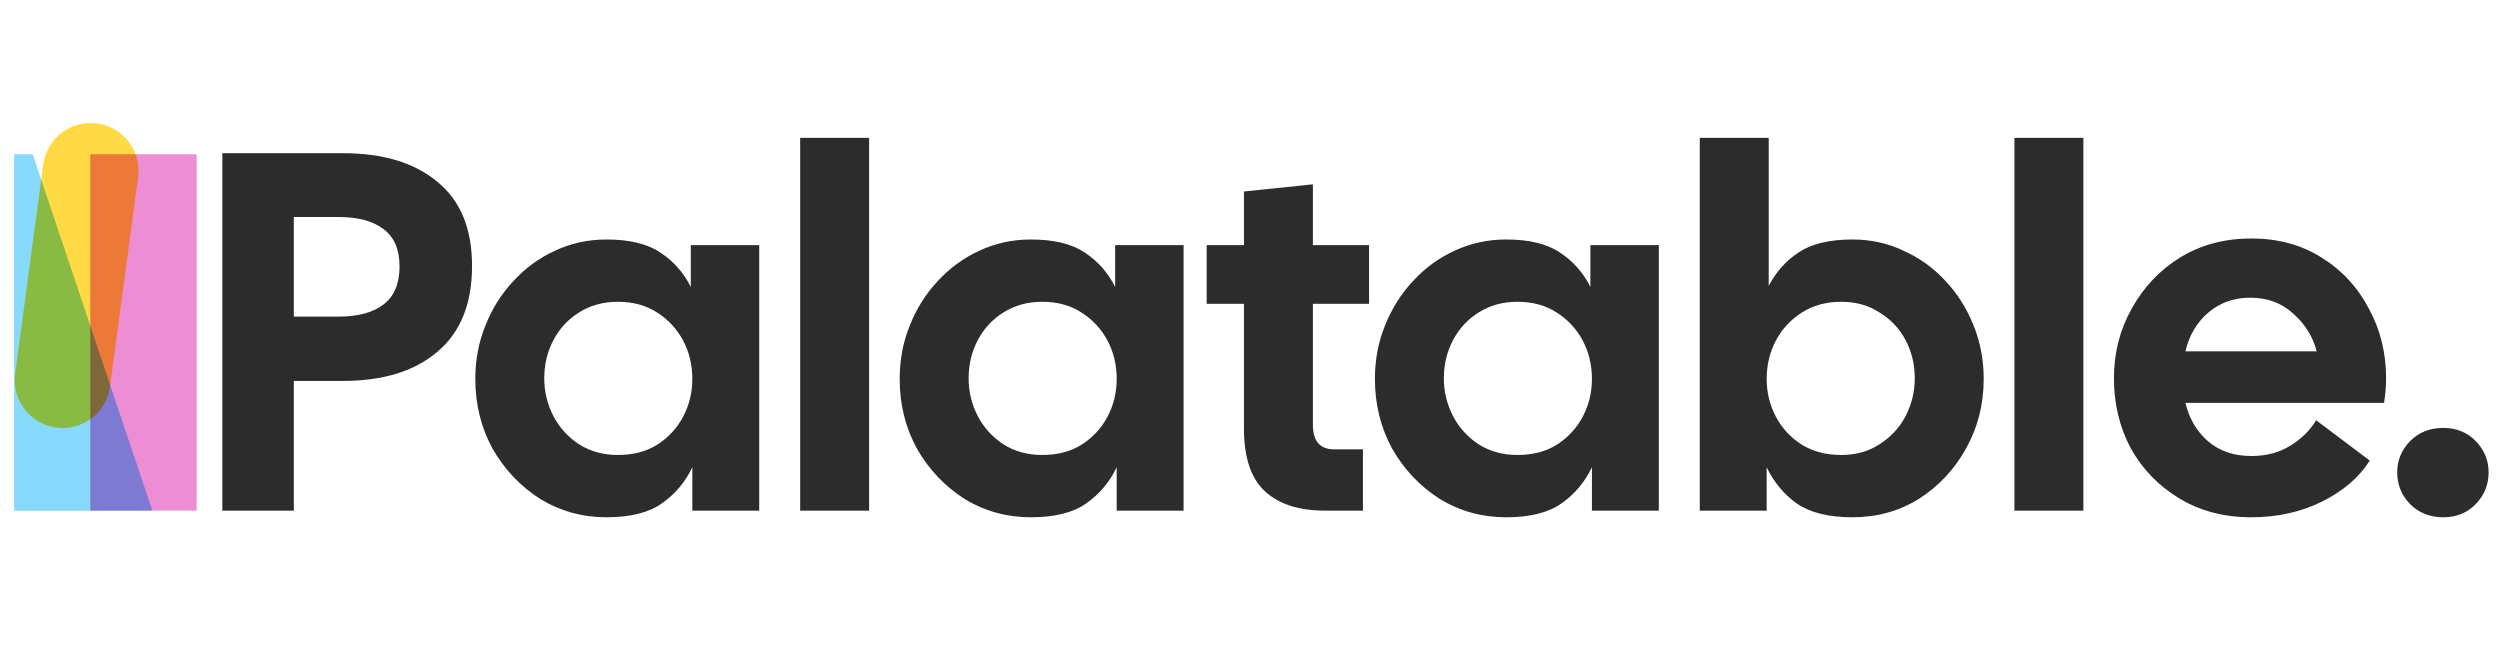
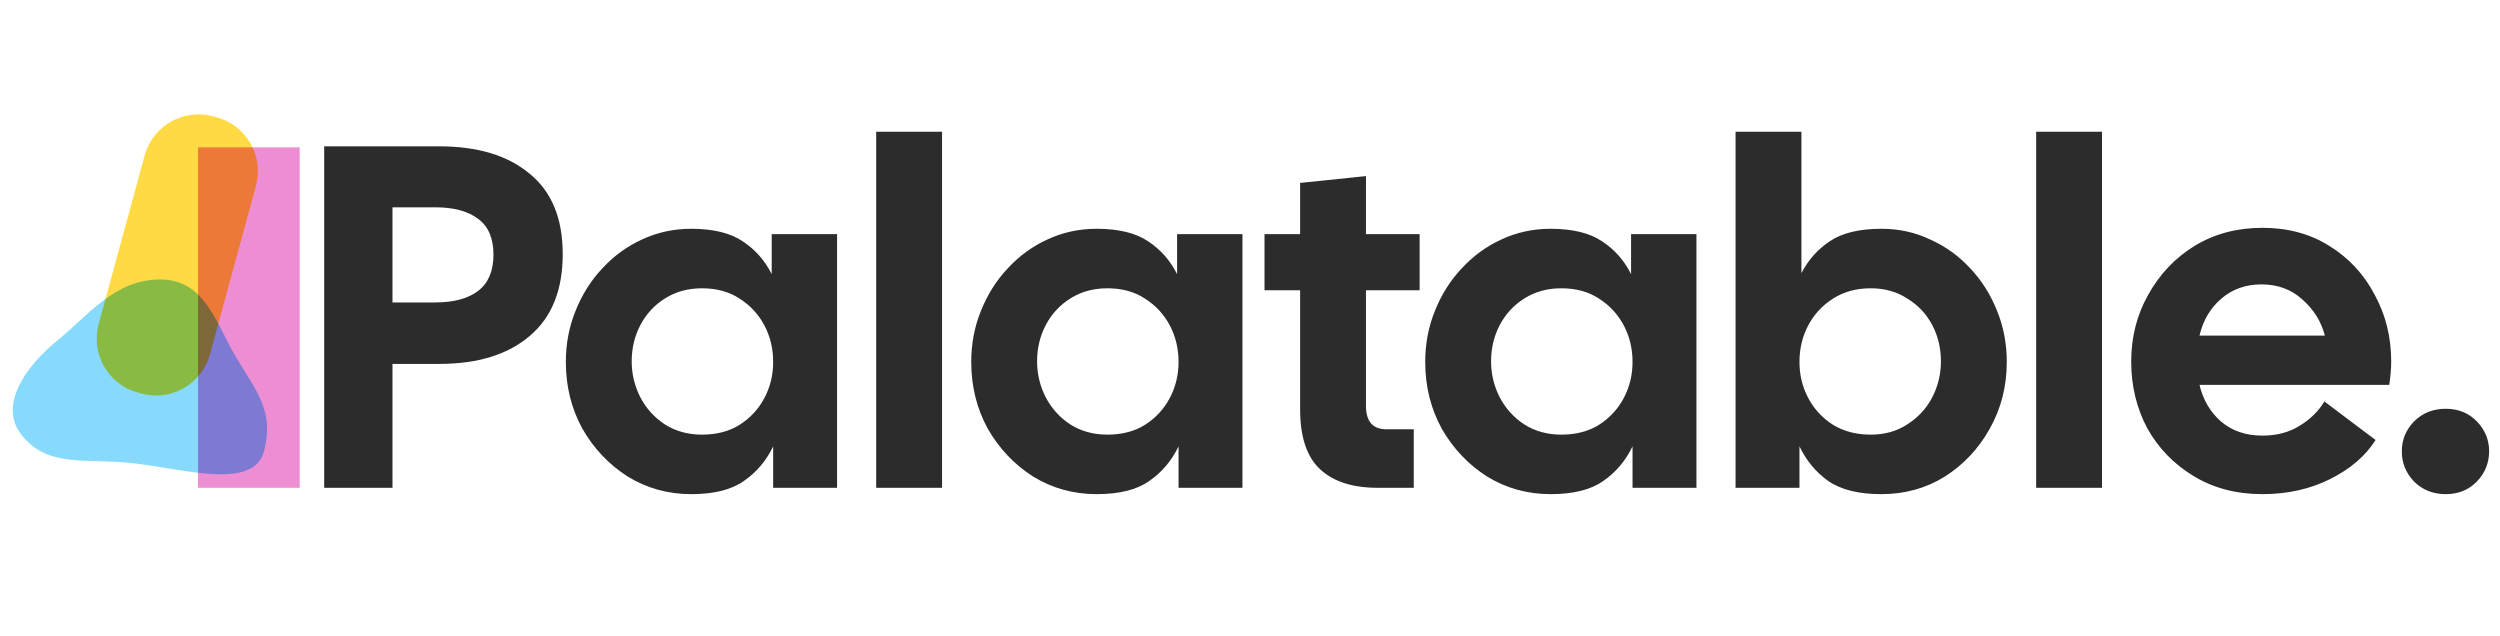
- <svg xmlns="http://www.w3.org/2000/svg" width="470" height="125" viewBox="0 0 470 125" fill="none">
-   <path d="M41.8 96V28.8H64.456C72.008 28.8 77.928 30.592 82.216 34.176C86.568 37.696 88.744 42.976 88.744 50.016C88.744 57.12 86.568 62.496 82.216 66.144C77.928 69.792 72.008 71.616 64.456 71.616H55.24V96H41.8ZM55.24 59.52H63.688C67.336 59.52 70.152 58.752 72.136 57.216C74.12 55.68 75.112 53.312 75.112 50.112C75.112 46.912 74.12 44.576 72.136 43.104C70.152 41.568 67.336 40.8 63.688 40.8H55.24V59.52ZM114.03 97.248C109.486 97.248 105.326 96.096 101.549 93.792C97.838 91.424 94.862 88.288 92.621 84.384C90.445 80.416 89.358 76.032 89.358 71.232C89.358 67.648 89.998 64.288 91.278 61.152C92.558 57.952 94.317 55.168 96.558 52.8C98.797 50.368 101.39 48.48 104.334 47.136C107.342 45.728 110.574 45.024 114.03 45.024C118.382 45.024 121.774 45.856 124.206 47.52C126.638 49.12 128.526 51.264 129.87 53.952V46.08H142.734V96H130.158V87.84C128.814 90.656 126.894 92.928 124.398 94.656C121.966 96.384 118.51 97.248 114.03 97.248ZM116.142 85.536C119.022 85.536 121.486 84.896 123.534 83.616C125.646 82.272 127.278 80.512 128.43 78.336C129.582 76.16 130.158 73.792 130.158 71.232C130.158 68.608 129.582 66.208 128.43 64.032C127.278 61.856 125.646 60.096 123.534 58.752C121.486 57.408 119.022 56.736 116.142 56.736C113.39 56.736 110.958 57.408 108.846 58.752C106.798 60.032 105.198 61.76 104.046 63.936C102.894 66.112 102.318 68.512 102.318 71.136C102.318 73.632 102.894 76 104.046 78.24C105.198 80.416 106.798 82.176 108.846 83.52C110.958 84.864 113.39 85.536 116.142 85.536ZM150.434 96V25.92H163.394V96H150.434ZM193.811 97.248C189.267 97.248 185.107 96.096 181.331 93.792C177.619 91.424 174.643 88.288 172.403 84.384C170.227 80.416 169.139 76.032 169.139 71.232C169.139 67.648 169.779 64.288 171.059 61.152C172.339 57.952 174.099 55.168 176.339 52.8C178.579 50.368 181.171 48.48 184.115 47.136C187.123 45.728 190.355 45.024 193.811 45.024C198.163 45.024 201.555 45.856 203.987 47.52C206.419 49.12 208.307 51.264 209.651 53.952V46.08H222.515V96H209.939V87.84C208.595 90.656 206.675 92.928 204.179 94.656C201.747 96.384 198.291 97.248 193.811 97.248ZM195.923 85.536C198.803 85.536 201.267 84.896 203.315 83.616C205.427 82.272 207.059 80.512 208.211 78.336C209.363 76.16 209.939 73.792 209.939 71.232C209.939 68.608 209.363 66.208 208.211 64.032C207.059 61.856 205.427 60.096 203.315 58.752C201.267 57.408 198.803 56.736 195.923 56.736C193.171 56.736 190.739 57.408 188.627 58.752C186.579 60.032 184.979 61.76 183.827 63.936C182.675 66.112 182.099 68.512 182.099 71.136C182.099 73.632 182.675 76 183.827 78.24C184.979 80.416 186.579 82.176 188.627 83.52C190.739 84.864 193.171 85.536 195.923 85.536ZM249.127 96C244.199 96 240.423 94.784 237.799 92.352C235.175 89.92 233.863 85.984 233.863 80.544V57.12H226.855V46.08H233.863V36L246.823 34.656V46.08H257.383V57.12H246.823V79.872C246.823 82.944 248.167 84.48 250.855 84.48H256.231V96H249.127ZM283.155 97.248C278.611 97.248 274.451 96.096 270.674 93.792C266.963 91.424 263.987 88.288 261.747 84.384C259.571 80.416 258.483 76.032 258.483 71.232C258.483 67.648 259.123 64.288 260.403 61.152C261.683 57.952 263.443 55.168 265.683 52.8C267.923 50.368 270.515 48.48 273.459 47.136C276.467 45.728 279.699 45.024 283.155 45.024C287.507 45.024 290.899 45.856 293.331 47.52C295.763 49.12 297.651 51.264 298.995 53.952V46.08H311.859V96H299.283V87.84C297.939 90.656 296.019 92.928 293.523 94.656C291.091 96.384 287.635 97.248 283.155 97.248ZM285.267 85.536C288.147 85.536 290.611 84.896 292.659 83.616C294.771 82.272 296.403 80.512 297.555 78.336C298.707 76.16 299.283 73.792 299.283 71.232C299.283 68.608 298.707 66.208 297.555 64.032C296.403 61.856 294.771 60.096 292.659 58.752C290.611 57.408 288.147 56.736 285.267 56.736C282.515 56.736 280.083 57.408 277.971 58.752C275.923 60.032 274.323 61.76 273.171 63.936C272.019 66.112 271.443 68.512 271.443 71.136C271.443 73.632 272.019 76 273.171 78.24C274.323 80.416 275.923 82.176 277.971 83.52C280.083 84.864 282.515 85.536 285.267 85.536ZM348.263 97.248C343.783 97.248 340.295 96.384 337.799 94.656C335.367 92.928 333.479 90.656 332.135 87.84V96H319.559V25.92H332.519V53.76C333.863 51.136 335.751 49.024 338.183 47.424C340.615 45.824 343.975 45.024 348.263 45.024C351.719 45.024 354.919 45.728 357.863 47.136C360.871 48.48 363.495 50.368 365.735 52.8C367.975 55.168 369.735 57.952 371.015 61.152C372.295 64.288 372.935 67.648 372.935 71.232C372.935 76.032 371.815 80.416 369.575 84.384C367.399 88.288 364.455 91.424 360.743 93.792C357.031 96.096 352.871 97.248 348.263 97.248ZM346.151 85.536C348.903 85.536 351.303 84.864 353.351 83.52C355.463 82.176 357.095 80.416 358.247 78.24C359.399 76 359.975 73.632 359.975 71.136C359.975 68.512 359.399 66.112 358.247 63.936C357.095 61.76 355.463 60.032 353.351 58.752C351.303 57.408 348.903 56.736 346.151 56.736C343.335 56.736 340.871 57.408 338.759 58.752C336.647 60.096 335.015 61.856 333.863 64.032C332.711 66.208 332.135 68.608 332.135 71.232C332.135 73.792 332.711 76.16 333.863 78.336C335.015 80.512 336.647 82.272 338.759 83.616C340.871 84.896 343.335 85.536 346.151 85.536ZM378.715 96V25.92H391.675V96H378.715ZM423.244 97.248C418.124 97.248 413.612 96.064 409.708 93.696C405.804 91.328 402.764 88.192 400.588 84.288C398.476 80.32 397.42 75.936 397.42 71.136C397.42 66.336 398.54 61.952 400.78 57.984C403.02 53.952 406.06 50.752 409.9 48.384C413.804 46.016 418.252 44.832 423.244 44.832C428.236 44.832 432.62 46.016 436.396 48.384C440.236 50.752 443.212 53.952 445.324 57.984C447.5 61.952 448.588 66.336 448.588 71.136C448.588 71.84 448.556 72.576 448.492 73.344C448.428 74.112 448.332 74.912 448.204 75.744H410.86C411.564 78.688 412.972 81.088 415.084 82.944C417.26 84.8 419.98 85.728 423.244 85.728C426.06 85.728 428.492 85.088 430.54 83.808C432.652 82.528 434.284 80.928 435.436 79.008L445.516 86.592C443.532 89.728 440.556 92.288 436.588 94.272C432.62 96.256 428.172 97.248 423.244 97.248ZM423.052 55.968C419.98 55.968 417.356 56.896 415.18 58.752C413.004 60.608 411.564 63.04 410.86 66.048H435.532C434.828 63.296 433.356 60.928 431.116 58.944C428.94 56.96 426.252 55.968 423.052 55.968ZM459.315 97.248C456.819 97.248 454.739 96.416 453.075 94.752C451.475 93.088 450.675 91.104 450.675 88.8C450.675 86.56 451.475 84.608 453.075 82.944C454.739 81.28 456.819 80.448 459.315 80.448C461.811 80.448 463.859 81.28 465.459 82.944C467.059 84.608 467.859 86.56 467.859 88.8C467.859 91.104 467.059 93.088 465.459 94.752C463.859 96.416 461.811 97.248 459.315 97.248Z" fill="#2C2C2C" />
-   <rect x="16.976" y="29" width="20" height="67" fill="#ED8ED4" style="mix-blend-mode:multiply" />
-   <path d="M8.127 30.92C8.787 25.994 13.317 22.536 18.243 23.197C23.17 23.857 26.628 28.387 25.967 33.313L20.688 72.666C20.027 77.593 15.498 81.051 10.572 80.39C5.645 79.729 2.187 75.2 2.848 70.273L8.127 30.92Z" fill="#FFDA45" style="mix-blend-mode:multiply" />
-   <path d="M2.653 29L6.152 29L28.652 96.029L2.653 96.029L2.653 62.515L2.653 29Z" fill="#88DAFD" style="mix-blend-mode:multiply" />
+ <svg xmlns="http://www.w3.org/2000/svg" width="492" height="125" viewBox="0 0 492 125" fill="none">
+   <path d="M63.8 96V28.8H86.456C94.008 28.8 99.928 30.592 104.216 34.176C108.568 37.696 110.744 42.976 110.744 50.016C110.744 57.12 108.568 62.496 104.216 66.144C99.928 69.792 94.008 71.616 86.456 71.616H77.24V96H63.8ZM77.24 59.52H85.688C89.336 59.52 92.152 58.752 94.136 57.216C96.12 55.68 97.112 53.312 97.112 50.112C97.112 46.912 96.12 44.576 94.136 43.104C92.152 41.568 89.336 40.8 85.688 40.8H77.24V59.52ZM136.03 97.248C131.486 97.248 127.326 96.096 123.549 93.792C119.838 91.424 116.862 88.288 114.622 84.384C112.446 80.416 111.358 76.032 111.358 71.232C111.358 67.648 111.998 64.288 113.278 61.152C114.558 57.952 116.318 55.168 118.558 52.8C120.798 50.368 123.39 48.48 126.334 47.136C129.342 45.728 132.574 45.024 136.03 45.024C140.382 45.024 143.774 45.856 146.206 47.52C148.638 49.12 150.526 51.264 151.87 53.952V46.08H164.734V96H152.158V87.84C150.814 90.656 148.894 92.928 146.398 94.656C143.966 96.384 140.51 97.248 136.03 97.248ZM138.142 85.536C141.022 85.536 143.486 84.896 145.534 83.616C147.646 82.272 149.278 80.512 150.43 78.336C151.582 76.16 152.158 73.792 152.158 71.232C152.158 68.608 151.582 66.208 150.43 64.032C149.278 61.856 147.646 60.096 145.534 58.752C143.486 57.408 141.022 56.736 138.142 56.736C135.39 56.736 132.958 57.408 130.846 58.752C128.798 60.032 127.198 61.76 126.046 63.936C124.894 66.112 124.318 68.512 124.318 71.136C124.318 73.632 124.894 76 126.046 78.24C127.198 80.416 128.798 82.176 130.846 83.52C132.958 84.864 135.39 85.536 138.142 85.536ZM172.434 96V25.92H185.394V96H172.434ZM215.811 97.248C211.267 97.248 207.107 96.096 203.331 93.792C199.619 91.424 196.643 88.288 194.403 84.384C192.227 80.416 191.139 76.032 191.139 71.232C191.139 67.648 191.779 64.288 193.059 61.152C194.339 57.952 196.099 55.168 198.339 52.8C200.579 50.368 203.171 48.48 206.115 47.136C209.123 45.728 212.355 45.024 215.811 45.024C220.163 45.024 223.555 45.856 225.987 47.52C228.419 49.12 230.307 51.264 231.651 53.952V46.08H244.515V96H231.939V87.84C230.595 90.656 228.675 92.928 226.179 94.656C223.747 96.384 220.291 97.248 215.811 97.248ZM217.923 85.536C220.803 85.536 223.267 84.896 225.315 83.616C227.427 82.272 229.059 80.512 230.211 78.336C231.363 76.16 231.939 73.792 231.939 71.232C231.939 68.608 231.363 66.208 230.211 64.032C229.059 61.856 227.427 60.096 225.315 58.752C223.267 57.408 220.803 56.736 217.923 56.736C215.171 56.736 212.739 57.408 210.627 58.752C208.579 60.032 206.979 61.76 205.827 63.936C204.675 66.112 204.099 68.512 204.099 71.136C204.099 73.632 204.675 76 205.827 78.24C206.979 80.416 208.579 82.176 210.627 83.52C212.739 84.864 215.171 85.536 217.923 85.536ZM271.127 96C266.199 96 262.423 94.784 259.799 92.352C257.175 89.92 255.863 85.984 255.863 80.544V57.12H248.855V46.08H255.863V36L268.823 34.656V46.08H279.383V57.12H268.823V79.872C268.823 82.944 270.167 84.48 272.855 84.48H278.231V96H271.127ZM305.155 97.248C300.611 97.248 296.451 96.096 292.674 93.792C288.963 91.424 285.987 88.288 283.747 84.384C281.571 80.416 280.483 76.032 280.483 71.232C280.483 67.648 281.123 64.288 282.403 61.152C283.683 57.952 285.443 55.168 287.683 52.8C289.923 50.368 292.515 48.48 295.459 47.136C298.467 45.728 301.699 45.024 305.155 45.024C309.507 45.024 312.899 45.856 315.331 47.52C317.763 49.12 319.651 51.264 320.995 53.952V46.08H333.859V96H321.283V87.84C319.939 90.656 318.019 92.928 315.523 94.656C313.091 96.384 309.635 97.248 305.155 97.248ZM307.267 85.536C310.147 85.536 312.611 84.896 314.659 83.616C316.771 82.272 318.403 80.512 319.555 78.336C320.707 76.16 321.283 73.792 321.283 71.232C321.283 68.608 320.707 66.208 319.555 64.032C318.403 61.856 316.771 60.096 314.659 58.752C312.611 57.408 310.147 56.736 307.267 56.736C304.515 56.736 302.083 57.408 299.971 58.752C297.923 60.032 296.323 61.76 295.171 63.936C294.019 66.112 293.443 68.512 293.443 71.136C293.443 73.632 294.019 76 295.171 78.24C296.323 80.416 297.923 82.176 299.971 83.52C302.083 84.864 304.515 85.536 307.267 85.536ZM370.263 97.248C365.783 97.248 362.295 96.384 359.799 94.656C357.367 92.928 355.479 90.656 354.135 87.84V96H341.559V25.92H354.519V53.76C355.863 51.136 357.751 49.024 360.183 47.424C362.615 45.824 365.975 45.024 370.263 45.024C373.719 45.024 376.919 45.728 379.863 47.136C382.871 48.48 385.495 50.368 387.735 52.8C389.975 55.168 391.735 57.952 393.015 61.152C394.295 64.288 394.935 67.648 394.935 71.232C394.935 76.032 393.815 80.416 391.575 84.384C389.399 88.288 386.455 91.424 382.743 93.792C379.031 96.096 374.871 97.248 370.263 97.248ZM368.151 85.536C370.903 85.536 373.303 84.864 375.351 83.52C377.463 82.176 379.095 80.416 380.247 78.24C381.399 76 381.975 73.632 381.975 71.136C381.975 68.512 381.399 66.112 380.247 63.936C379.095 61.76 377.463 60.032 375.351 58.752C373.303 57.408 370.903 56.736 368.151 56.736C365.335 56.736 362.871 57.408 360.759 58.752C358.647 60.096 357.015 61.856 355.863 64.032C354.711 66.208 354.135 68.608 354.135 71.232C354.135 73.792 354.711 76.16 355.863 78.336C357.015 80.512 358.647 82.272 360.759 83.616C362.871 84.896 365.335 85.536 368.151 85.536ZM400.715 96V25.92H413.675V96H400.715ZM445.244 97.248C440.124 97.248 435.612 96.064 431.708 93.696C427.804 91.328 424.764 88.192 422.588 84.288C420.476 80.32 419.42 75.936 419.42 71.136C419.42 66.336 420.54 61.952 422.78 57.984C425.02 53.952 428.06 50.752 431.9 48.384C435.804 46.016 440.252 44.832 445.244 44.832C450.236 44.832 454.62 46.016 458.396 48.384C462.236 50.752 465.212 53.952 467.324 57.984C469.5 61.952 470.588 66.336 470.588 71.136C470.588 71.84 470.556 72.576 470.492 73.344C470.428 74.112 470.332 74.912 470.204 75.744H432.86C433.564 78.688 434.972 81.088 437.084 82.944C439.26 84.8 441.98 85.728 445.244 85.728C448.06 85.728 450.492 85.088 452.54 83.808C454.652 82.528 456.284 80.928 457.436 79.008L467.516 86.592C465.532 89.728 462.556 92.288 458.588 94.272C454.62 96.256 450.172 97.248 445.244 97.248ZM445.052 55.968C441.98 55.968 439.356 56.896 437.18 58.752C435.004 60.608 433.564 63.04 432.86 66.048H457.532C456.828 63.296 455.356 60.928 453.116 58.944C450.94 56.96 448.252 55.968 445.052 55.968ZM481.315 97.248C478.819 97.248 476.739 96.416 475.075 94.752C473.475 93.088 472.675 91.104 472.675 88.8C472.675 86.56 473.475 84.608 475.075 82.944C476.739 81.28 478.819 80.448 481.315 80.448C483.811 80.448 485.859 81.28 487.459 82.944C489.059 84.608 489.859 86.56 489.859 88.8C489.859 91.104 489.059 93.088 487.459 94.752C485.859 96.416 483.811 97.248 481.315 97.248Z" fill="#2C2C2C" />
+   <rect x="38.976" y="29" width="20" height="67" fill="#ED8ED4" style="mix-blend-mode:multiply" />
+   <path d="M28.462 30.612C30.061 24.751 36.109 21.297 41.97 22.896L42.652 23.082C48.513 24.682 51.967 30.73 50.368 36.59L41.323 69.731C39.724 75.592 33.676 79.046 27.815 77.447L27.133 77.261C21.272 75.661 17.818 69.613 19.417 63.753L28.462 30.612Z" fill="#FFDA45" style="mix-blend-mode:multiply" />
+   <path d="M11.248 67.042C17.498 61.946 22.608 55.003 31.5 55C40.392 54.997 42.458 63.61 46.495 70.364C50.531 77.119 53.977 80.914 51.988 88.707C50 96.5 36.553 92.38 26.488 91.194C16.916 90.067 9.158 92.299 3.99 85.252C-0.008 79.8 4.661 72.413 11.248 67.042Z" fill="#88DAFD" style="mix-blend-mode:multiply" />
</svg>
